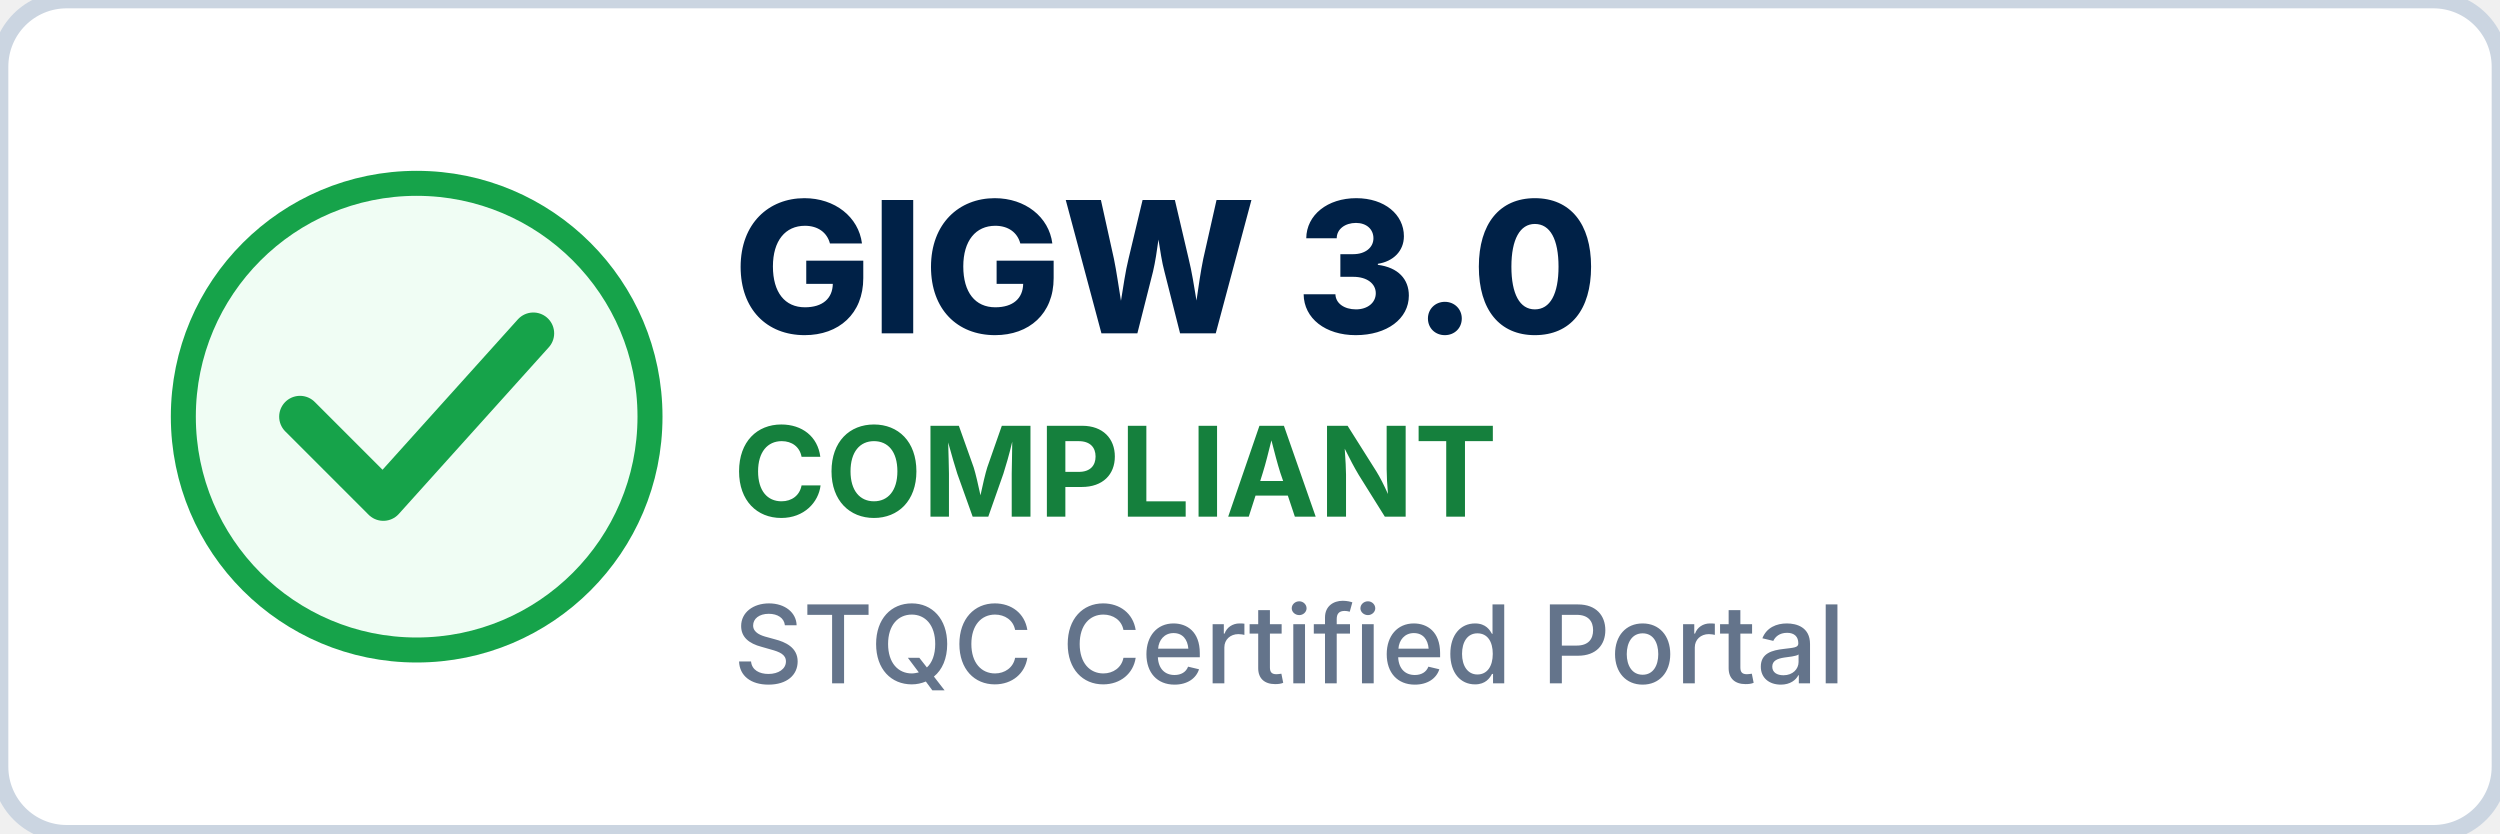
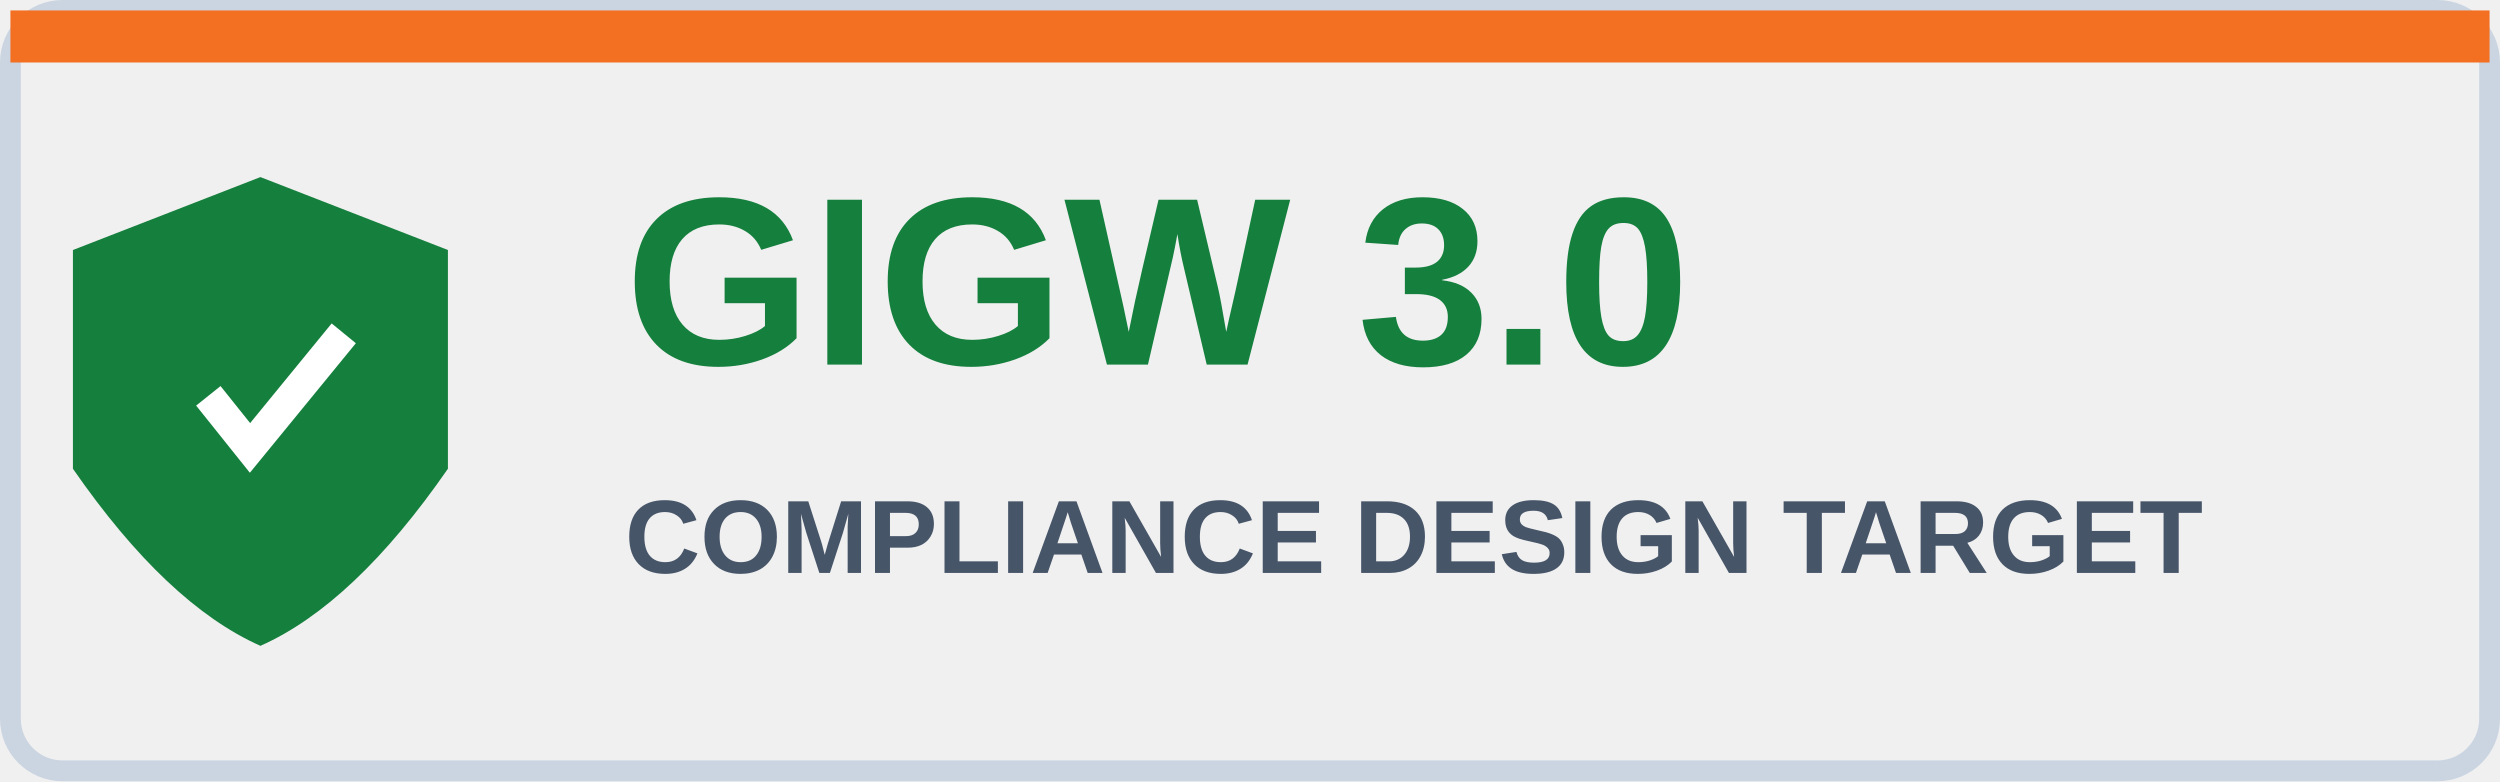
- <svg xmlns="http://www.w3.org/2000/svg" viewBox="0 0 150 50" width="150" height="50">
-   <rect width="150" height="50" fill="#ffffff" rx="4" stroke="#cbd5e1" stroke-width="1" />
-   <g transform="translate(10, 10)">
-     <circle cx="15" cy="15" r="14" fill="#f0fdf4" stroke="#16a34a" stroke-width="1.5" />
-     <path d="M8 15 L13 20 L22 10" fill="none" stroke="#16a34a" stroke-width="2.5" stroke-linecap="round" stroke-linejoin="round" />
-   </g>
-   <text x="44" y="20" font-family="'Inter', sans-serif" font-size="11" font-weight="800" fill="#002147">GIGW 3.0</text>
-   <text x="44" y="31" font-family="'Inter', sans-serif" font-size="7.5" font-weight="700" fill="#15803d">COMPLIANT</text>
-   <text x="44" y="41" font-family="'Inter', sans-serif" font-size="6.5" font-weight="500" fill="#64748b">STQC Certified Portal</text>
+ <svg xmlns="http://www.w3.org/2000/svg" width="240" height="75" viewBox="0 0 240 75">
+   <rect x="1" y="1" width="238" height="73" rx="5" fill="none" stroke="#cbd5e1" stroke-width="2" />
+   <rect x="1" y="1" width="238" height="5" fill="#f37022" />
+   <path d="M25 17 L43 24 L43 45 Q34 58 25 62 Q16 58 7 45 L7 24Z" fill="#15803d" />
+   <path d="M20 38 L24 43 L33 32" fill="none" stroke="white" stroke-width="3" />
+   <text x="60" y="35" text-anchor="start" font-family="Arial,DejaVu Sans,sans-serif" font-size="23" font-weight="700" fill="#15803d">GIGW 3.0</text>
+   <text x="60" y="55" text-anchor="start" font-family="Arial,DejaVu Sans,sans-serif" font-size="10" font-weight="600" fill="#475569">COMPLIANCE DESIGN TARGET</text>
</svg>
